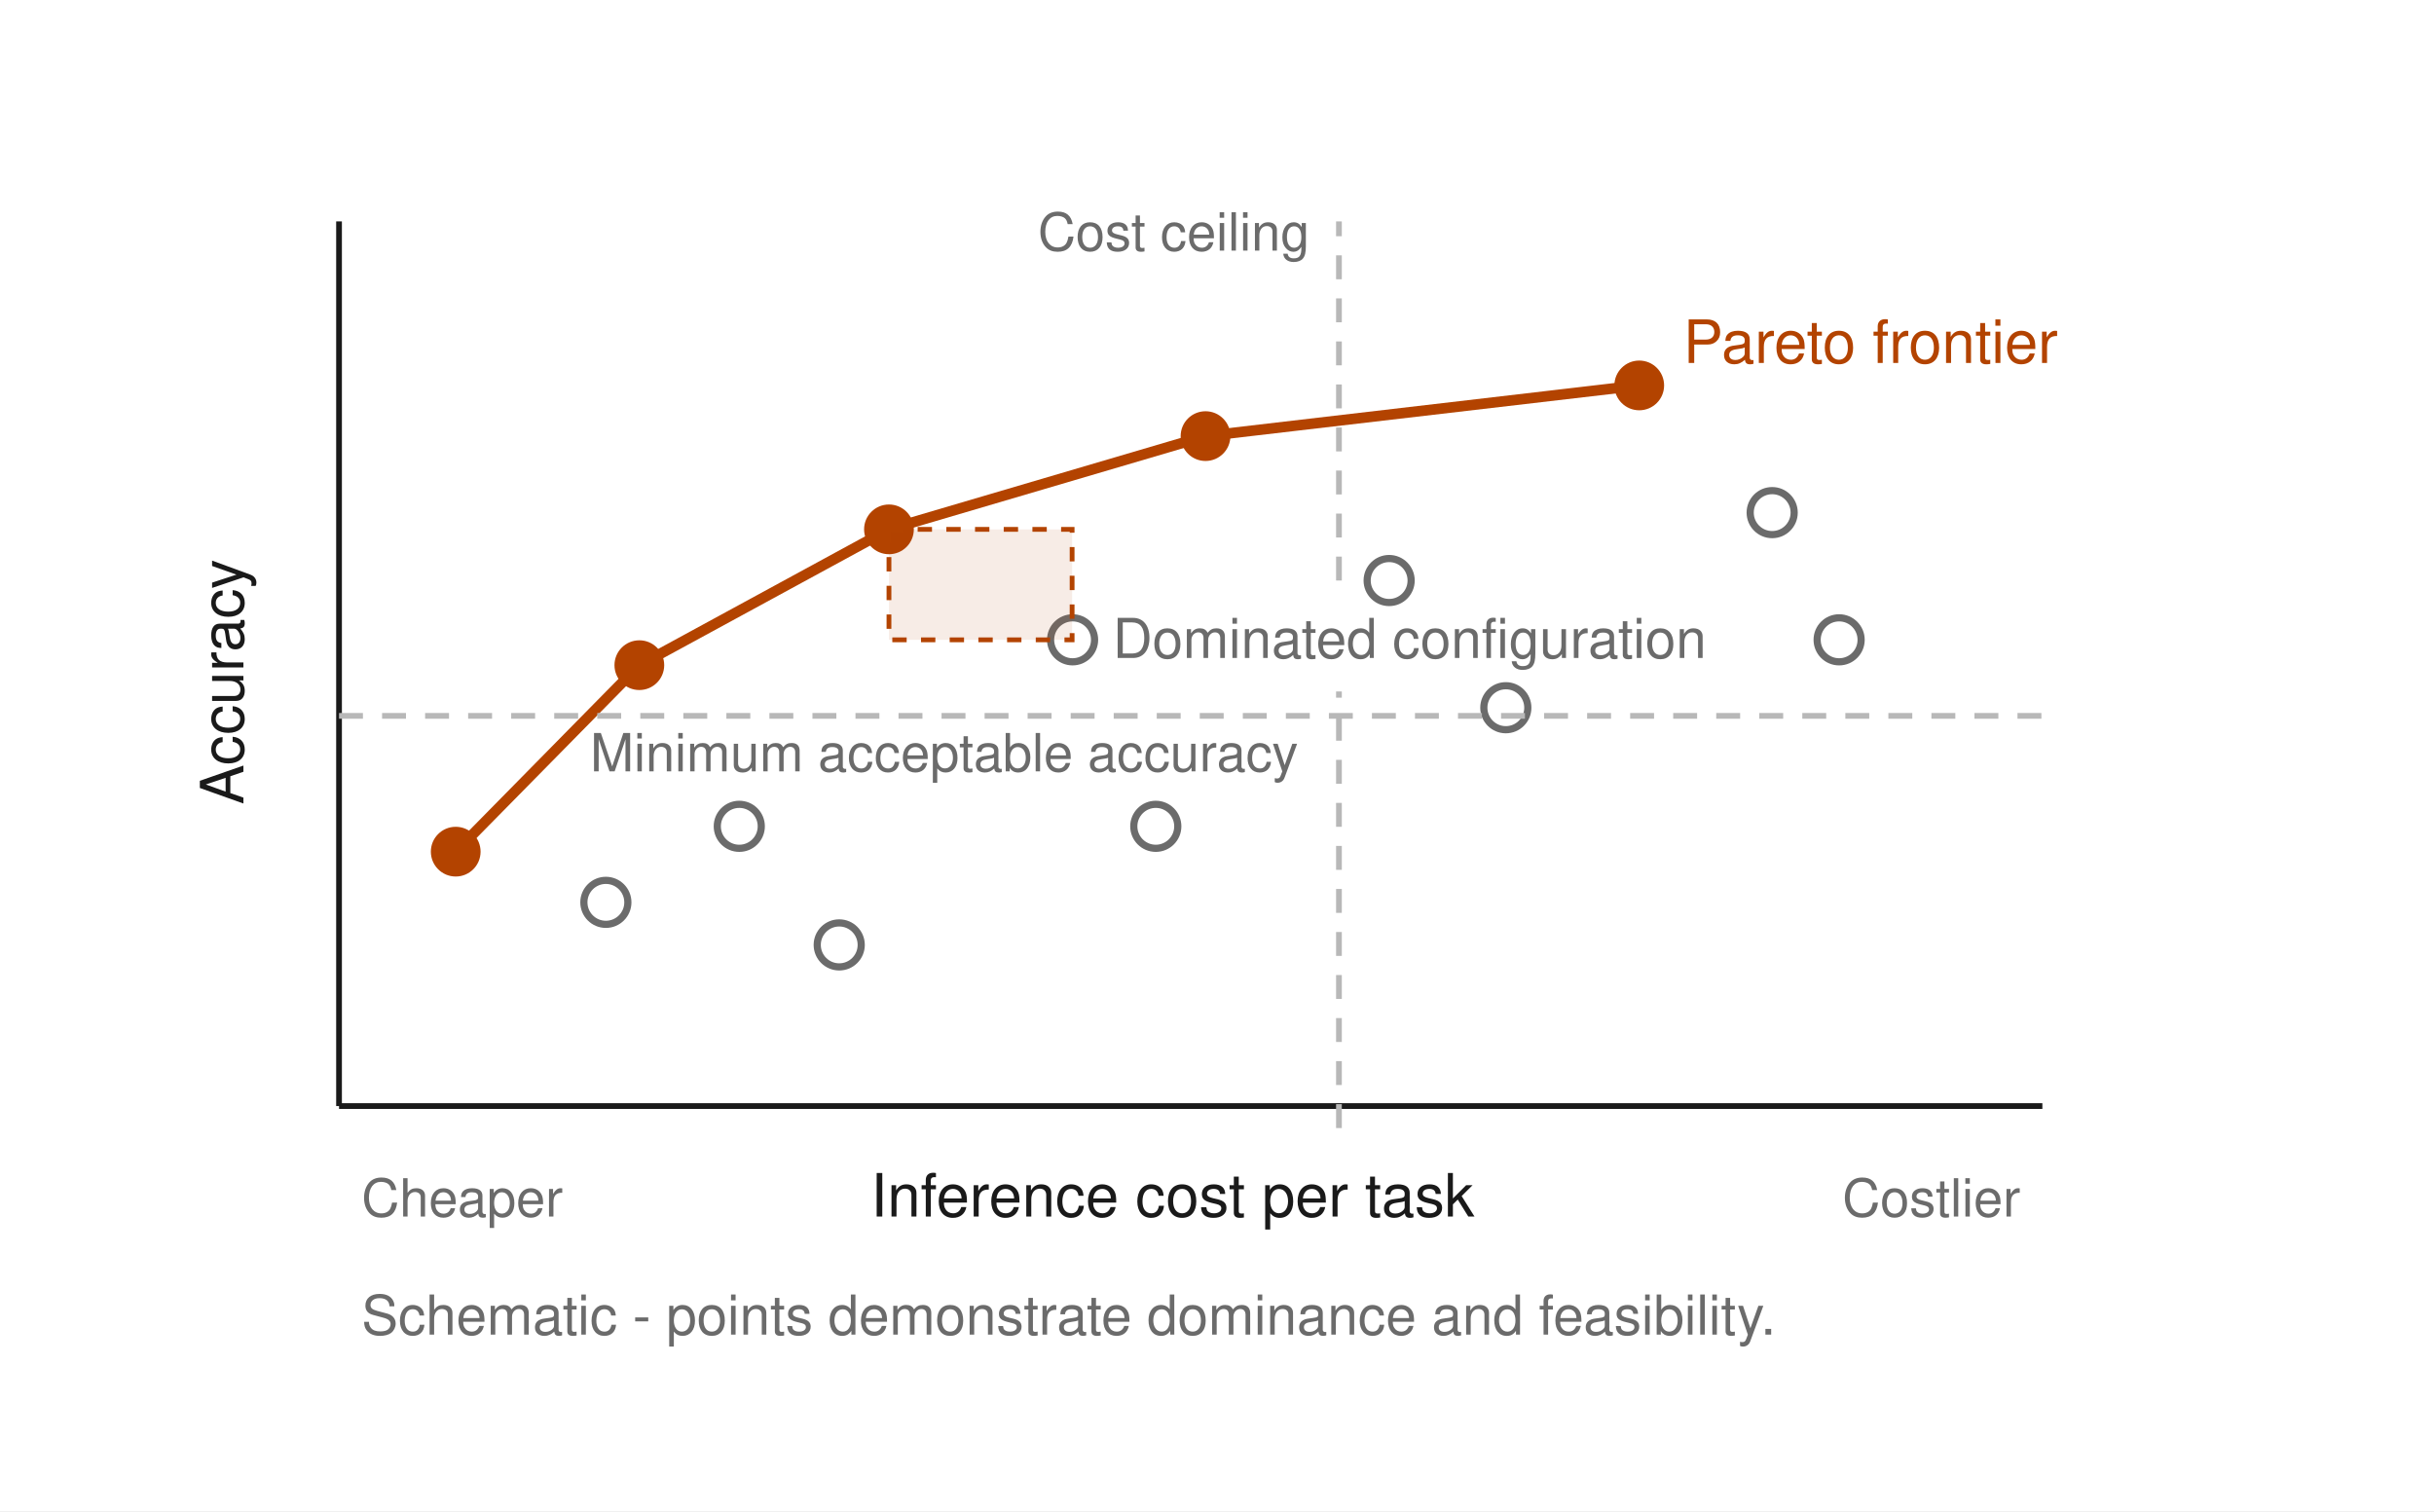
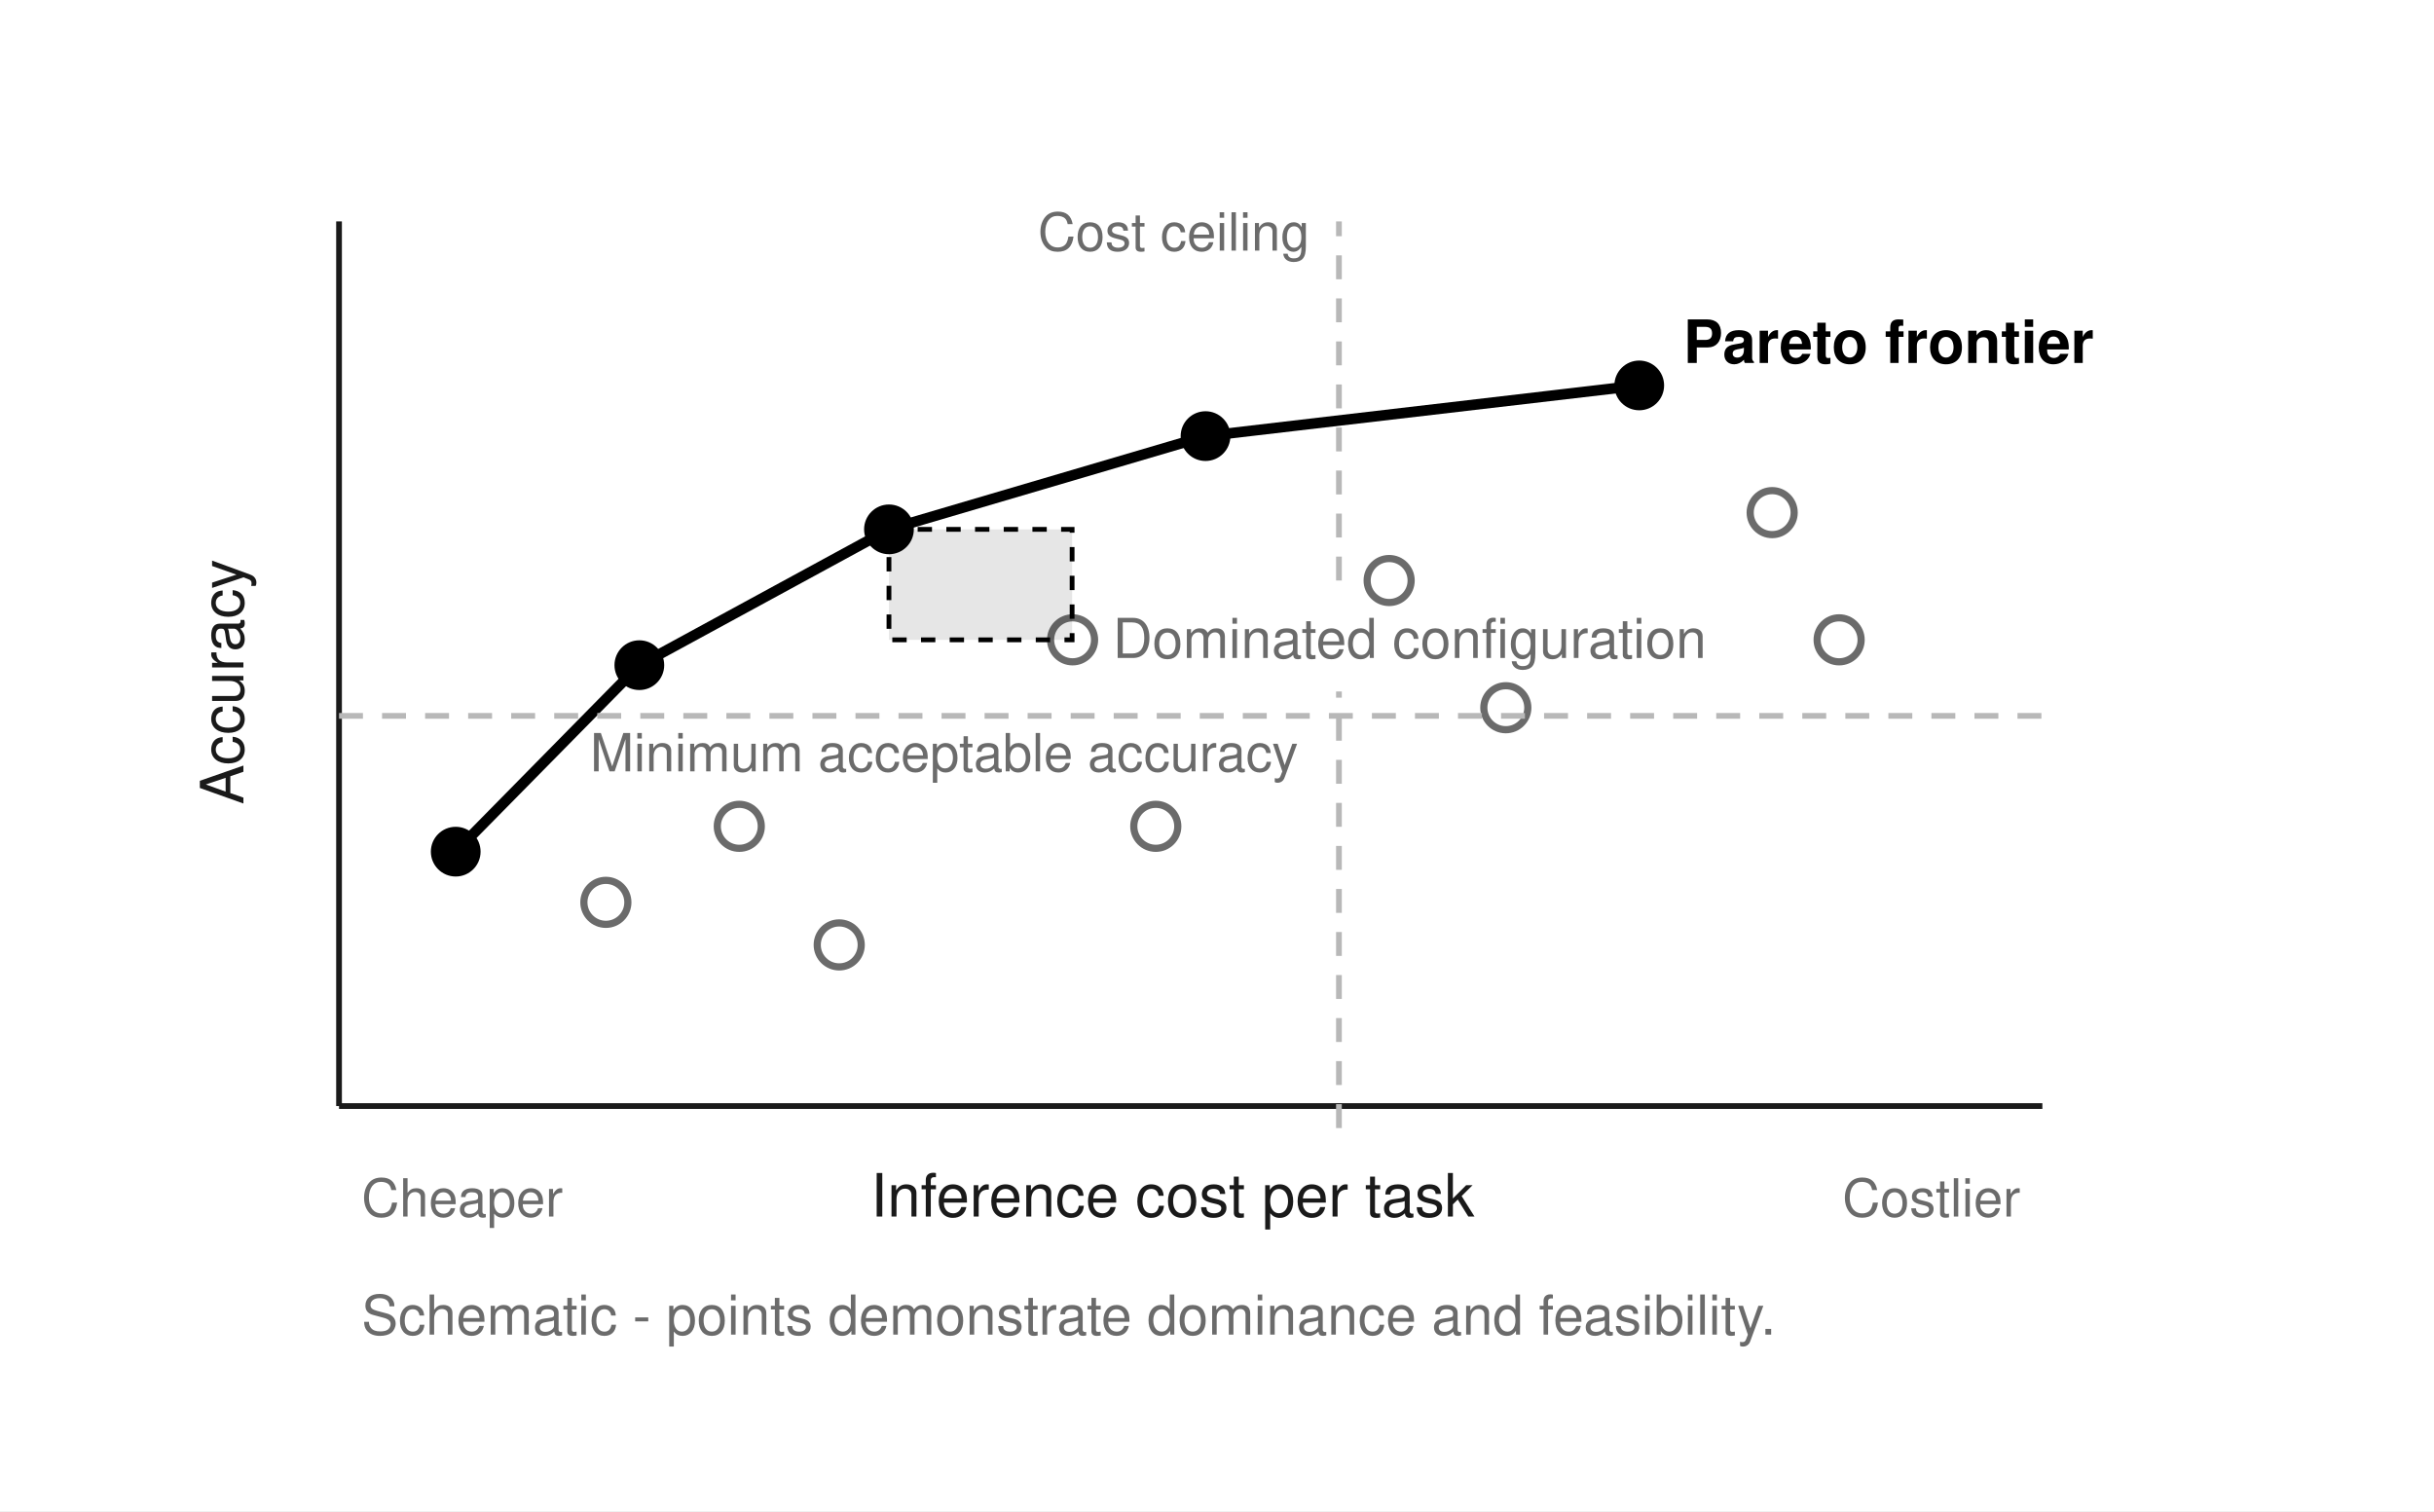
<svg xmlns="http://www.w3.org/2000/svg" viewBox="0 0 509 316" width="509" height="316" role="img" aria-labelledby="figtitle-ch02-cost-accuracy-frontier" class="bookfig">
-   <style>.bookfig .f-bg{fill:#ffffff}.bookfig .s-bg{stroke:#ffffff}.bookfig .f-ink{fill:#1a1a1a}.bookfig .s-ink{stroke:#1a1a1a}.bookfig .f-mid{fill:#6b6b6b}.bookfig .s-mid{stroke:#6b6b6b}.bookfig .f-faint{fill:#b8b8b8}.bookfig .s-faint{stroke:#b8b8b8}.bookfig .f-wash{fill:#e2e2e2}.bookfig .s-wash{stroke:#e2e2e2}.bookfig .f-accent{fill:#b34300}.bookfig .s-accent{stroke:#b34300}.bookfig .f-onacc{fill:#ffffff}.bookfig .s-onacc{stroke:#ffffff}@media (prefers-color-scheme:dark){.bookfig .f-bg{fill:#232019}.bookfig .s-bg{stroke:#232019}.bookfig .f-ink{fill:#ede5d6}.bookfig .s-ink{stroke:#ede5d6}.bookfig .f-mid{fill:#9a8f7c}.bookfig .s-mid{stroke:#9a8f7c}.bookfig .f-faint{fill:#5c5346}.bookfig .s-faint{stroke:#5c5346}.bookfig .f-wash{fill:#3d382f}.bookfig .s-wash{stroke:#3d382f}.bookfig .f-accent{fill:#df9d5e}.bookfig .s-accent{stroke:#df9d5e}.bookfig .f-onacc{fill:#232019}.bookfig .s-onacc{stroke:#232019}}:where([data-theme="dark"]) .bookfig .f-bg{fill:#232019}:where([data-theme="dark"]) .bookfig .s-bg{stroke:#232019}:where([data-theme="dark"]) .bookfig .f-ink{fill:#ede5d6}:where([data-theme="dark"]) .bookfig .s-ink{stroke:#ede5d6}:where([data-theme="dark"]) .bookfig .f-mid{fill:#9a8f7c}:where([data-theme="dark"]) .bookfig .s-mid{stroke:#9a8f7c}:where([data-theme="dark"]) .bookfig .f-faint{fill:#5c5346}:where([data-theme="dark"]) .bookfig .s-faint{stroke:#5c5346}:where([data-theme="dark"]) .bookfig .f-wash{fill:#3d382f}:where([data-theme="dark"]) .bookfig .s-wash{stroke:#3d382f}:where([data-theme="dark"]) .bookfig .f-accent{fill:#df9d5e}:where([data-theme="dark"]) .bookfig .s-accent{stroke:#df9d5e}:where([data-theme="dark"]) .bookfig .f-onacc{fill:#232019}:where([data-theme="dark"]) .bookfig .s-onacc{stroke:#232019}:where([data-theme="light"]) .bookfig .f-bg{fill:#ffffff}:where([data-theme="light"]) .bookfig .s-bg{stroke:#ffffff}:where([data-theme="light"]) .bookfig .f-ink{fill:#1a1a1a}:where([data-theme="light"]) .bookfig .s-ink{stroke:#1a1a1a}:where([data-theme="light"]) .bookfig .f-mid{fill:#6b6b6b}:where([data-theme="light"]) .bookfig .s-mid{stroke:#6b6b6b}:where([data-theme="light"]) .bookfig .f-faint{fill:#b8b8b8}:where([data-theme="light"]) .bookfig .s-faint{stroke:#b8b8b8}:where([data-theme="light"]) .bookfig .f-wash{fill:#e2e2e2}:where([data-theme="light"]) .bookfig .s-wash{stroke:#e2e2e2}:where([data-theme="light"]) .bookfig .f-accent{fill:#b34300}:where([data-theme="light"]) .bookfig .s-accent{stroke:#b34300}:where([data-theme="light"]) .bookfig .f-onacc{fill:#ffffff}:where([data-theme="light"]) .bookfig .s-onacc{stroke:#ffffff}</style>
+   <style>.bookfig .f-bg{fill:#ffffff}.bookfig .s-bg{stroke:#ffffff}.bookfig .f-ink{fill:#1a1a1a}.bookfig .s-ink{stroke:#1a1a1a}.bookfig .f-mid{fill:#6b6b6b}.bookfig .s-mid{stroke:#6b6b6b}.bookfig .f-faint{fill:#b8b8b8}.bookfig .s-faint{stroke:#b8b8b8}.bookfig .f-wash{fill:#e2e2e2}.bookfig .s-wash{stroke:#e2e2e2}.bookfig .f-accent{fill:#000000}.bookfig .s-accent{stroke:#000000}.bookfig .f-onacc{fill:#ffffff}.bookfig .s-onacc{stroke:#ffffff}@media (prefers-color-scheme:dark){.bookfig .f-bg{fill:#232019}.bookfig .s-bg{stroke:#232019}.bookfig .f-ink{fill:#ede5d6}.bookfig .s-ink{stroke:#ede5d6}.bookfig .f-mid{fill:#9a8f7c}.bookfig .s-mid{stroke:#9a8f7c}.bookfig .f-faint{fill:#5c5346}.bookfig .s-faint{stroke:#5c5346}.bookfig .f-wash{fill:#3d382f}.bookfig .s-wash{stroke:#3d382f}.bookfig .f-accent{fill:#ffffff}.bookfig .s-accent{stroke:#ffffff}.bookfig .f-onacc{fill:#232019}.bookfig .s-onacc{stroke:#232019}}:where([data-theme="dark"]) .bookfig .f-bg{fill:#232019}:where([data-theme="dark"]) .bookfig .s-bg{stroke:#232019}:where([data-theme="dark"]) .bookfig .f-ink{fill:#ede5d6}:where([data-theme="dark"]) .bookfig .s-ink{stroke:#ede5d6}:where([data-theme="dark"]) .bookfig .f-mid{fill:#9a8f7c}:where([data-theme="dark"]) .bookfig .s-mid{stroke:#9a8f7c}:where([data-theme="dark"]) .bookfig .f-faint{fill:#5c5346}:where([data-theme="dark"]) .bookfig .s-faint{stroke:#5c5346}:where([data-theme="dark"]) .bookfig .f-wash{fill:#3d382f}:where([data-theme="dark"]) .bookfig .s-wash{stroke:#3d382f}:where([data-theme="dark"]) .bookfig .f-accent{fill:#ffffff}:where([data-theme="dark"]) .bookfig .s-accent{stroke:#ffffff}:where([data-theme="dark"]) .bookfig .f-onacc{fill:#232019}:where([data-theme="dark"]) .bookfig .s-onacc{stroke:#232019}:where([data-theme="light"]) .bookfig .f-bg{fill:#ffffff}:where([data-theme="light"]) .bookfig .s-bg{stroke:#ffffff}:where([data-theme="light"]) .bookfig .f-ink{fill:#1a1a1a}:where([data-theme="light"]) .bookfig .s-ink{stroke:#1a1a1a}:where([data-theme="light"]) .bookfig .f-mid{fill:#6b6b6b}:where([data-theme="light"]) .bookfig .s-mid{stroke:#6b6b6b}:where([data-theme="light"]) .bookfig .f-faint{fill:#b8b8b8}:where([data-theme="light"]) .bookfig .s-faint{stroke:#b8b8b8}:where([data-theme="light"]) .bookfig .f-wash{fill:#e2e2e2}:where([data-theme="light"]) .bookfig .s-wash{stroke:#e2e2e2}:where([data-theme="light"]) .bookfig .f-accent{fill:#000000}:where([data-theme="light"]) .bookfig .s-accent{stroke:#000000}:where([data-theme="light"]) .bookfig .f-onacc{fill:#ffffff}:where([data-theme="light"]) .bookfig .s-onacc{stroke:#ffffff}</style>
  <rect class="f-bg" width="509" height="316" fill="#ffffff" />
  <line class="s-ink" x1="70.9" y1="231.3" x2="427.1" y2="231.3" stroke="#1a1a1a" stroke-width="1.2" />
  <line class="s-ink" x1="70.9" y1="231.3" x2="70.9" y2="46.3" stroke="#1a1a1a" stroke-width="1.2" />
  <text class="f-ink" x="245.2" y="254.4" font-family="Helvetica, Arial, sans-serif" font-size="12.5" fill="#1a1a1a" text-anchor="middle">Inference cost per task</text>
  <text class="f-ink" x="50.9" y="142.6" font-family="Helvetica, Arial, sans-serif" font-size="12.5" fill="#1a1a1a" text-anchor="middle" transform="rotate(-90 50.9 142.6)">Accuracy</text>
  <text class="f-mid" x="75.6" y="254.4" font-family="Helvetica, Arial, sans-serif" font-size="11" fill="#6b6b6b" text-anchor="start">Cheaper</text>
  <text class="f-mid" x="422.5" y="254.4" font-family="Helvetica, Arial, sans-serif" font-size="11" fill="#6b6b6b" text-anchor="end">Costlier</text>
-   <polyline class="s-accent" points="95.3,178.1 133.7,139.1 185.9,110.7 252.1,91.2 342.8,80.6" fill="none" stroke="#b34300" stroke-width="2.2" stroke-linejoin="round" stroke-linecap="round" />
+   <polyline class="s-accent" points="95.3,178.1 133.7,139.1 185.9,110.7 252.1,91.2 342.8,80.6" fill="none" stroke="#000000" stroke-width="2.2" stroke-linejoin="round" stroke-linecap="round" />
  <circle class="f-bg s-mid" cx="126.7" cy="188.7" r="4.6" fill="#ffffff" stroke="#6b6b6b" stroke-width="1.5" />
  <circle class="f-bg s-mid" cx="154.6" cy="172.8" r="4.6" fill="#ffffff" stroke="#6b6b6b" stroke-width="1.5" />
  <circle class="f-bg s-mid" cx="175.5" cy="197.6" r="4.6" fill="#ffffff" stroke="#6b6b6b" stroke-width="1.5" />
  <circle class="f-bg s-mid" cx="224.3" cy="133.8" r="4.6" fill="#ffffff" stroke="#6b6b6b" stroke-width="1.5" />
  <circle class="f-bg s-mid" cx="241.7" cy="172.8" r="4.6" fill="#ffffff" stroke="#6b6b6b" stroke-width="1.5" />
  <circle class="f-bg s-mid" cx="290.5" cy="121.4" r="4.6" fill="#ffffff" stroke="#6b6b6b" stroke-width="1.5" />
  <circle class="f-bg s-mid" cx="314.9" cy="148.0" r="4.6" fill="#ffffff" stroke="#6b6b6b" stroke-width="1.5" />
  <circle class="f-bg s-mid" cx="370.6" cy="107.2" r="4.6" fill="#ffffff" stroke="#6b6b6b" stroke-width="1.5" />
  <circle class="f-bg s-mid" cx="384.6" cy="133.8" r="4.6" fill="#ffffff" stroke="#6b6b6b" stroke-width="1.5" />
-   <circle class="f-accent" cx="95.3" cy="178.1" r="5.2" fill="#b34300" />
-   <circle class="f-accent" cx="133.7" cy="139.1" r="5.2" fill="#b34300" />
-   <circle class="f-accent" cx="185.9" cy="110.7" r="5.2" fill="#b34300" />
-   <circle class="f-accent" cx="252.1" cy="91.2" r="5.2" fill="#b34300" />
-   <circle class="f-accent" cx="342.8" cy="80.6" r="5.2" fill="#b34300" />
-   <rect class="f-accent s-accent" x="185.9" y="110.7" width="38.3" height="23.1" fill="#b34300" fill-opacity="0.1" stroke="#b34300" stroke-width="1.0" stroke-dasharray="3 3" />
-   <text class="f-accent" x="352.0" y="75.9" font-family="Helvetica, Arial, sans-serif" font-size="12.5" fill="#b34300" text-anchor="start">Pareto frontier</text>
+   <circle class="f-accent" cx="95.3" cy="178.1" r="5.2" fill="#000000" />
+   <circle class="f-accent" cx="133.7" cy="139.1" r="5.2" fill="#000000" />
+   <circle class="f-accent" cx="185.9" cy="110.7" r="5.2" fill="#000000" />
+   <circle class="f-accent" cx="252.1" cy="91.2" r="5.2" fill="#000000" />
+   <circle class="f-accent" cx="342.8" cy="80.6" r="5.2" fill="#000000" />
+   <rect class="f-accent s-accent" x="185.9" y="110.7" width="38.3" height="23.1" fill="#000000" fill-opacity="0.1" stroke="#000000" stroke-width="1.0" stroke-dasharray="3 3" />
+   <text class="f-accent" font-weight="bold" x="352.0" y="75.9" font-family="Helvetica, Arial, sans-serif" font-size="12.5" fill="#000000" text-anchor="start">Pareto frontier</text>
  <line class="s-faint" x1="70.9" y1="149.7" x2="427.1" y2="149.7" stroke="#b8b8b8" stroke-width="1.2" stroke-dasharray="5 4" />
  <text class="f-mid" x="123.4" y="161.3" font-family="Helvetica, Arial, sans-serif" font-size="11" fill="#6b6b6b" text-anchor="start">Minimum acceptable accuracy</text>
  <line class="s-faint" x1="280.0" y1="235.9" x2="280.0" y2="144.6" stroke="#b8b8b8" stroke-width="1.2" stroke-dasharray="5 4" />
  <line class="s-faint" x1="280.0" y1="121.4" x2="280.0" y2="46.3" stroke="#b8b8b8" stroke-width="1.2" stroke-dasharray="5 4" />
  <text class="f-mid" x="273.9" y="52.4" font-family="Helvetica, Arial, sans-serif" font-size="11" fill="#6b6b6b" text-anchor="end">Cost ceiling</text>
  <text class="f-mid" x="232.7" y="137.6" font-family="Helvetica, Arial, sans-serif" font-size="11.5" fill="#6b6b6b" text-anchor="start">Dominated configuration</text>
  <text class="f-mid" x="75.6" y="279.1" font-family="Helvetica, Arial, sans-serif" font-size="11.5" fill="#6b6b6b" text-anchor="start">Schematic - points demonstrate dominance and feasibility.</text>
</svg>
